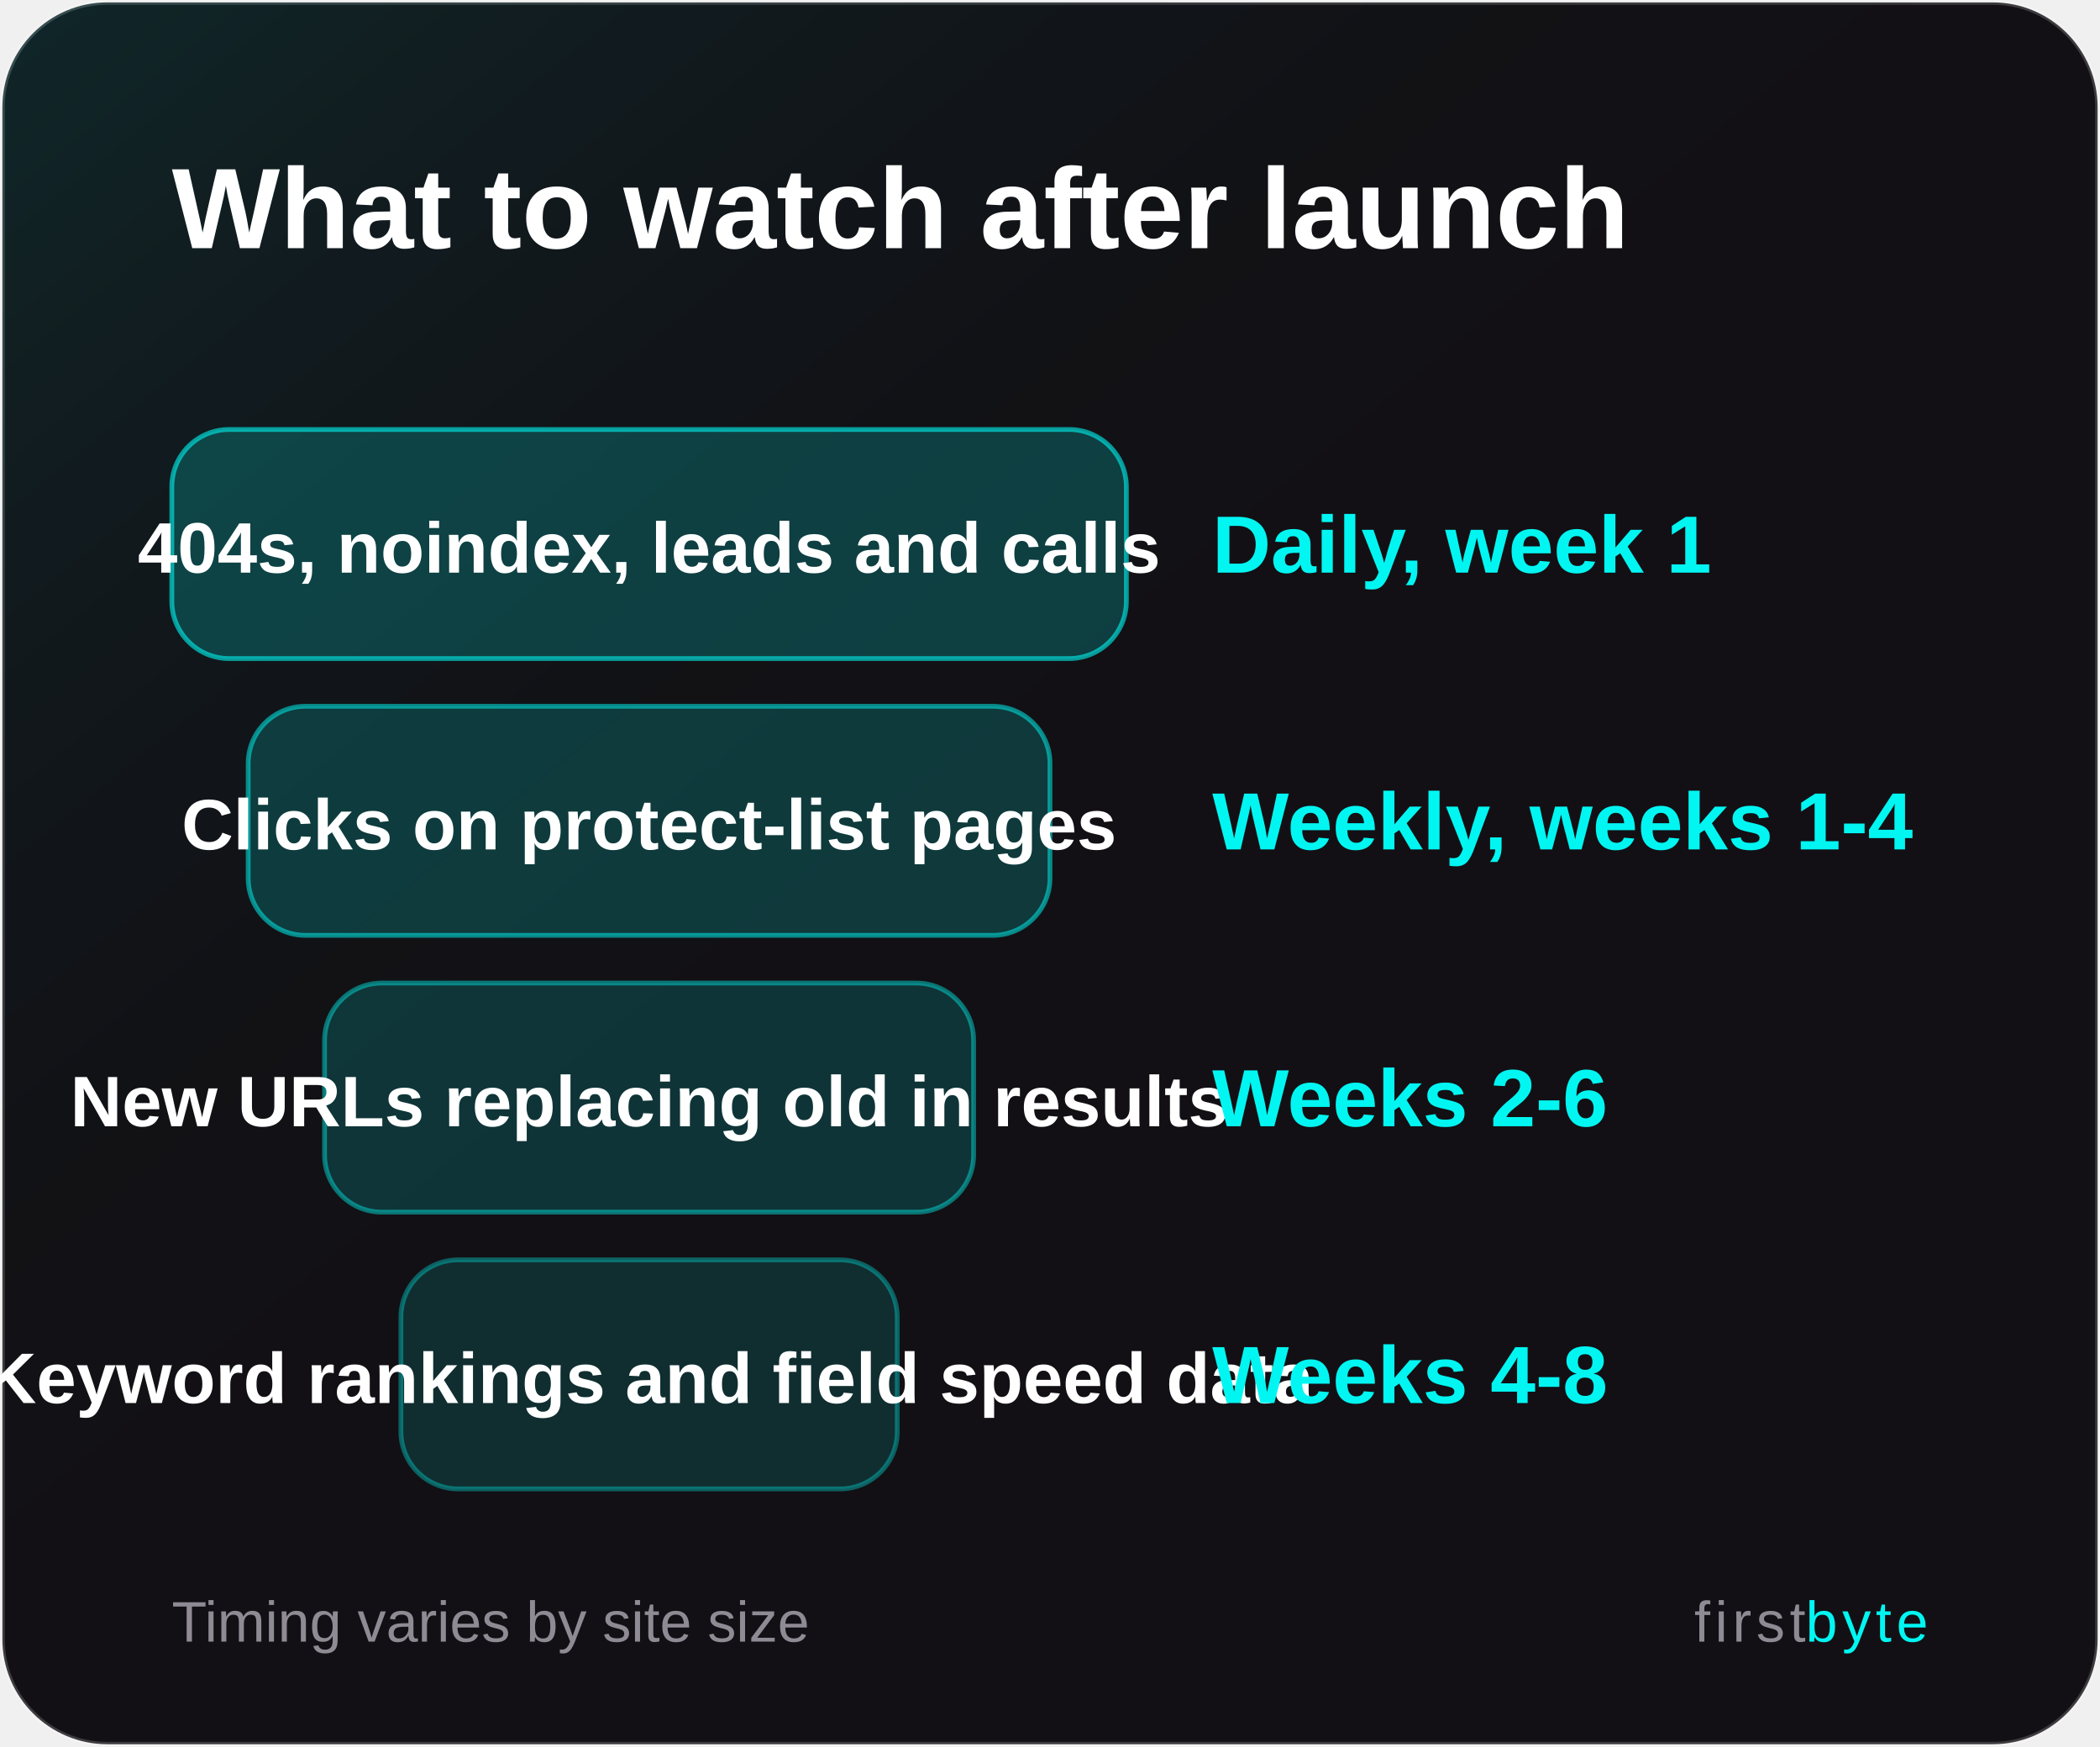
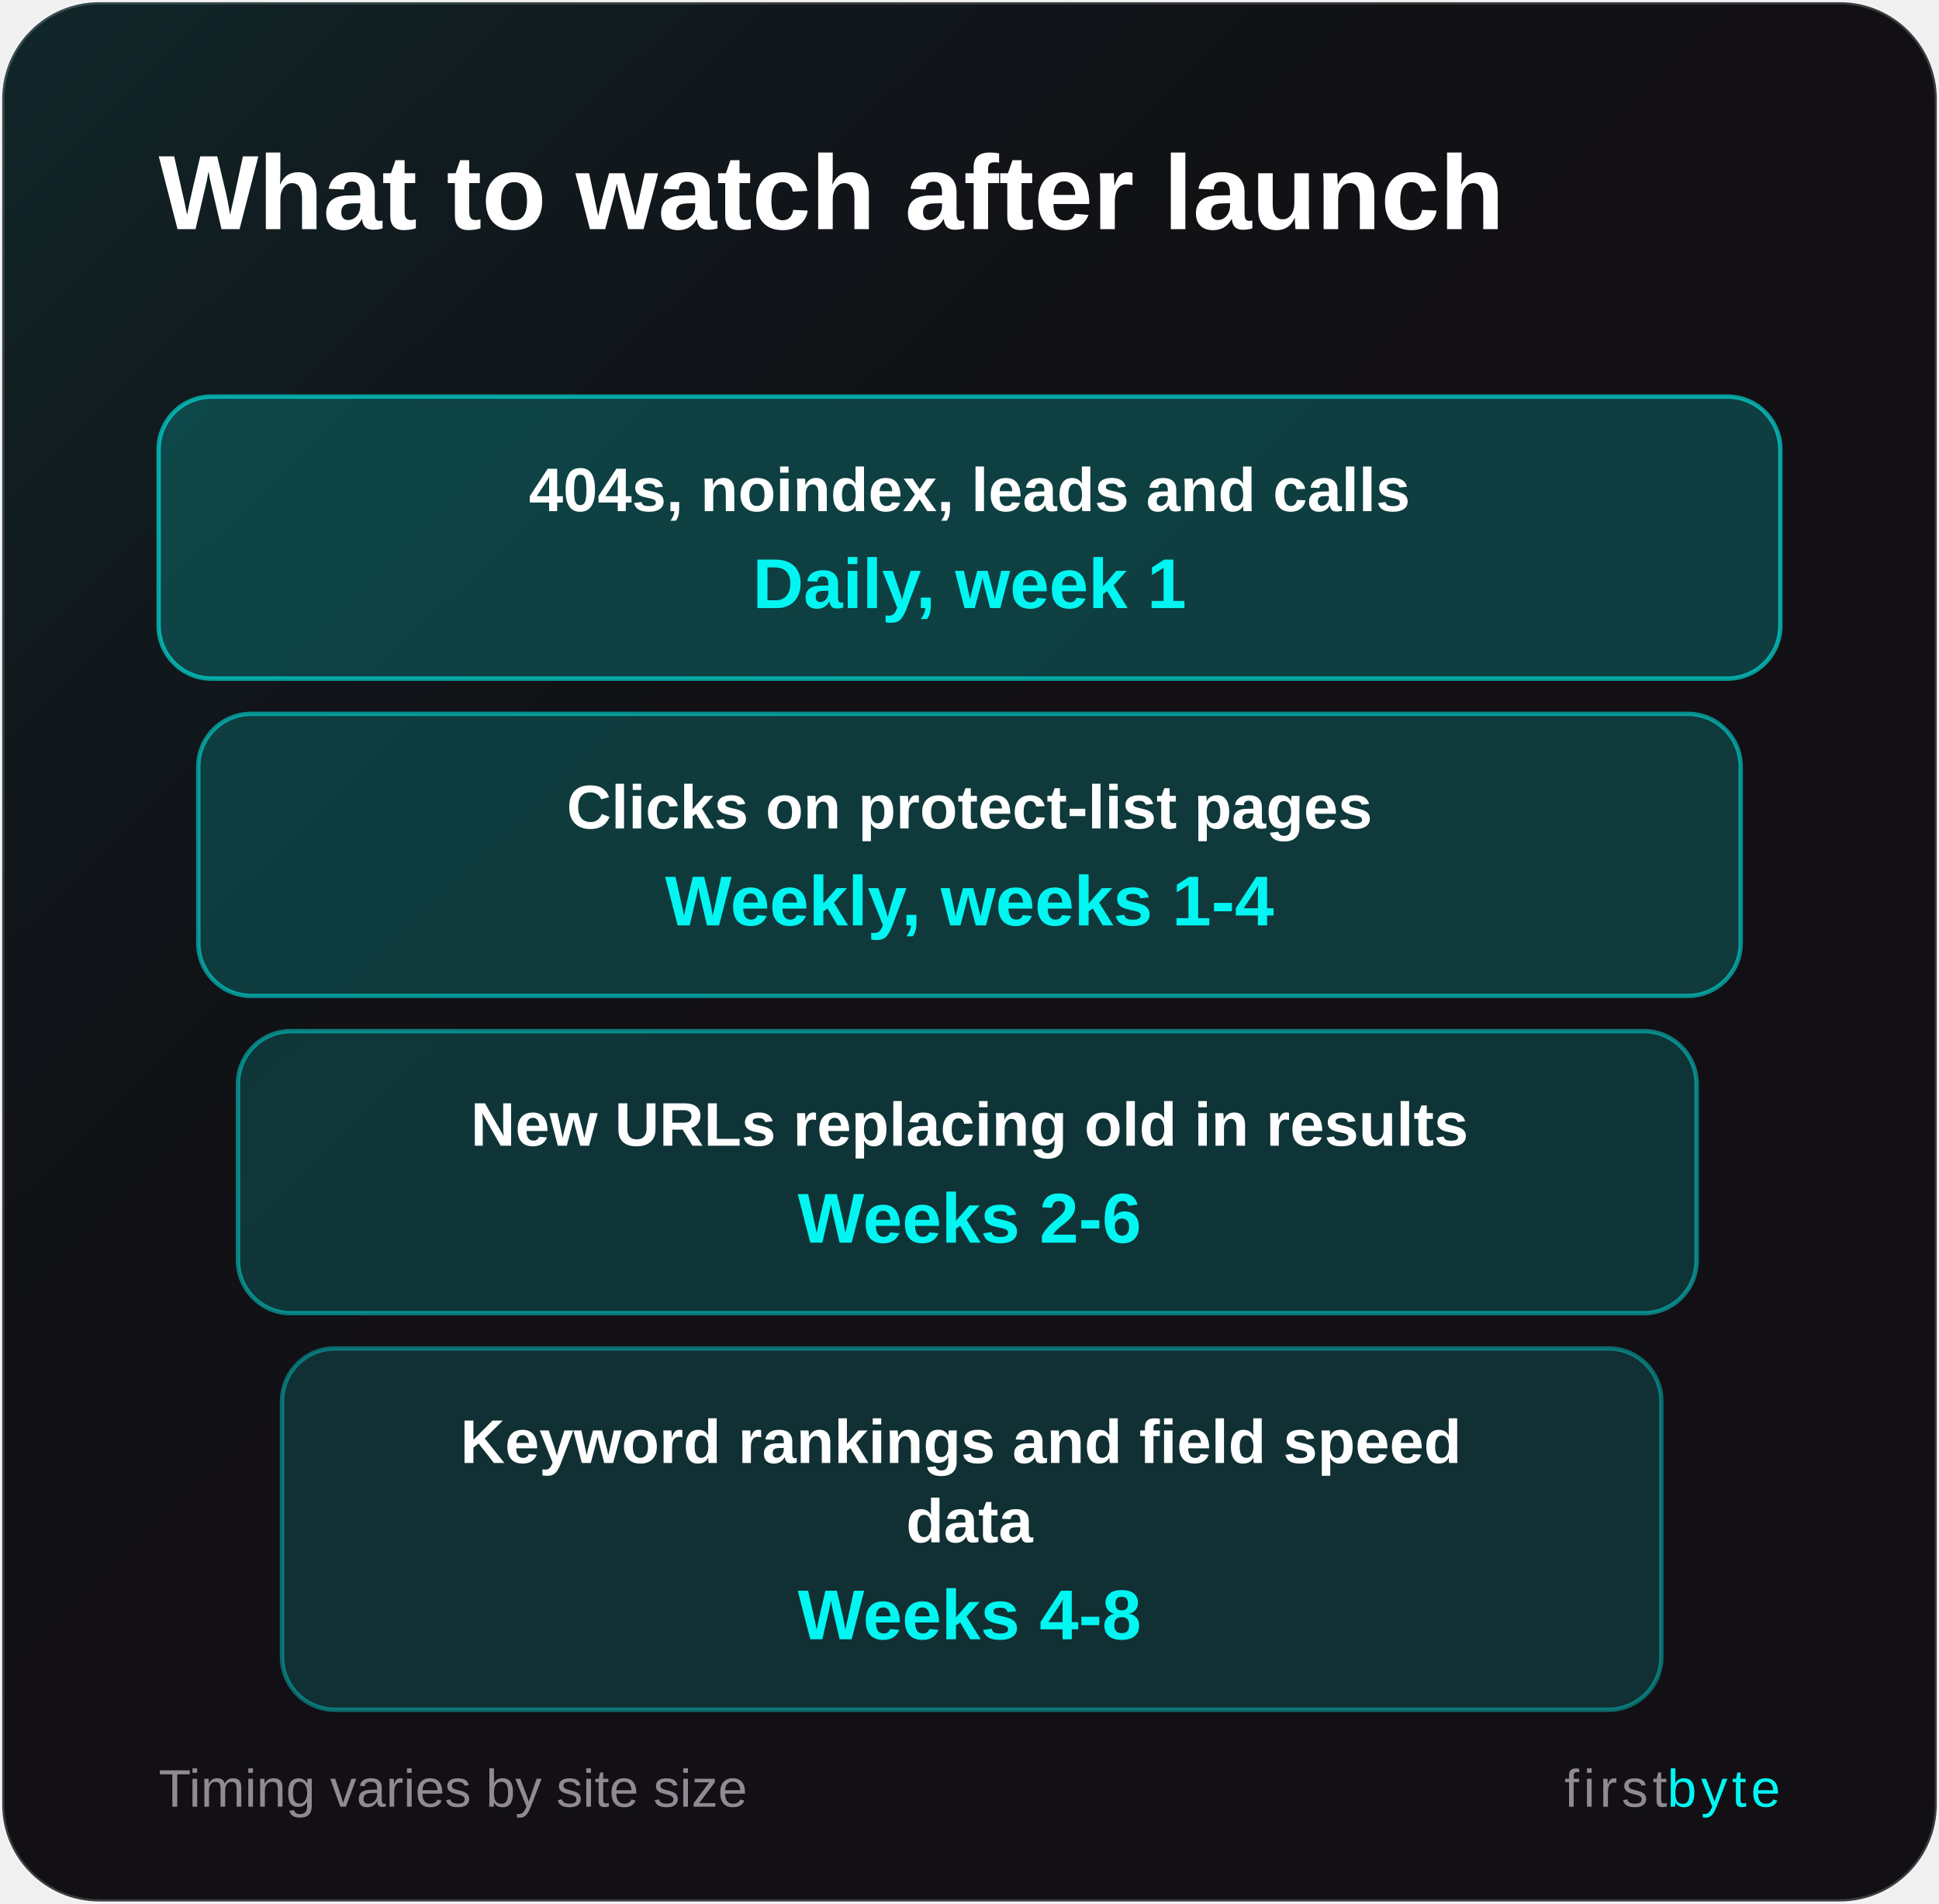
- <svg xmlns="http://www.w3.org/2000/svg" viewBox="0 0 440 366" width="440" height="366" role="img" aria-labelledby="t360206">
+ <svg xmlns="http://www.w3.org/2000/svg" viewBox="0 0 440 432" width="440" height="432" role="img" aria-labelledby="t527605">
  <defs>
-     <linearGradient id="g360206" x1="0" y1="0" x2="1" y2="1">
+     <linearGradient id="g527605" x1="0" y1="0" x2="1" y2="1">
      <stop offset="0" stop-color="#01f6f2" stop-opacity=".10" />
      <stop offset=".5" stop-color="#121014" stop-opacity="0" />
    </linearGradient>
-     <linearGradient id="bar360206" x1="0" y1="0" x2="1" y2="0">
+     <linearGradient id="bar527605" x1="0" y1="0" x2="1" y2="0">
      <stop offset="0" stop-color="#01f6f2" />
      <stop offset="1" stop-color="#3ad7ff" />
    </linearGradient>
  </defs>
-   <rect x=".5" y=".5" width="439" height="365" rx="22" fill="#121014" stroke="rgba(255,255,255,.18)" />
-   <rect x=".5" y=".5" width="439" height="365" rx="22" fill="url(#g360206)" />
+   <rect x=".5" y=".5" width="439" height="431" rx="22" fill="#121014" stroke="rgba(255,255,255,.18)" />
+   <rect x=".5" y=".5" width="439" height="431" rx="22" fill="url(#g527605)" />
  <text x="36" y="52" fill="#ffffff" font-family="'Funnel Display', Figtree, 'Helvetica Neue', Arial, sans-serif" font-size="24" font-weight="600">
    <tspan x="36" dy="0">What to watch after launch</tspan>
  </text>
-   <rect x="36" y="90" width="200" height="48" rx="12" fill="#01f6f2" fill-opacity="0.20" stroke="#01f6f2" stroke-opacity="0.60" />
-   <text x="136" y="120" text-anchor="middle" fill="#ffffff" font-family="Figtree, 'Helvetica Neue', Arial, sans-serif" font-size="15" font-weight="600">404s, noindex, leads and calls</text>
-   <text x="254" y="120" fill="#01f6f2" font-family="'Funnel Display', Figtree, 'Helvetica Neue', Arial, sans-serif" font-size="17" font-weight="600">Daily, week 1</text>
-   <rect x="52" y="148" width="168" height="48" rx="12" fill="#01f6f2" fill-opacity="0.18" stroke="#01f6f2" stroke-opacity="0.52" />
-   <text x="136" y="178" text-anchor="middle" fill="#ffffff" font-family="Figtree, 'Helvetica Neue', Arial, sans-serif" font-size="15" font-weight="600">Clicks on protect-list pages</text>
-   <text x="254" y="178" fill="#01f6f2" font-family="'Funnel Display', Figtree, 'Helvetica Neue', Arial, sans-serif" font-size="17" font-weight="600">Weekly, weeks 1-4</text>
-   <rect x="68" y="206" width="136" height="48" rx="12" fill="#01f6f2" fill-opacity="0.16" stroke="#01f6f2" stroke-opacity="0.43" />
-   <text x="136" y="236" text-anchor="middle" fill="#ffffff" font-family="Figtree, 'Helvetica Neue', Arial, sans-serif" font-size="15" font-weight="600">New URLs replacing old in results</text>
-   <text x="254" y="236" fill="#01f6f2" font-family="'Funnel Display', Figtree, 'Helvetica Neue', Arial, sans-serif" font-size="17" font-weight="600">Weeks 2-6</text>
-   <rect x="84" y="264" width="104" height="48" rx="12" fill="#01f6f2" fill-opacity="0.13" stroke="#01f6f2" stroke-opacity="0.35" />
-   <text x="136" y="294" text-anchor="middle" fill="#ffffff" font-family="Figtree, 'Helvetica Neue', Arial, sans-serif" font-size="15" font-weight="600">Keyword rankings and field speed data</text>
-   <text x="254" y="294" fill="#01f6f2" font-family="'Funnel Display', Figtree, 'Helvetica Neue', Arial, sans-serif" font-size="17" font-weight="600">Weeks 4-8</text>
-   <text x="36" y="344" fill="#8f8a93" font-family="Figtree, 'Helvetica Neue', Arial, sans-serif" font-size="12">
+   <rect x="36" y="90" width="368" height="64" rx="12" fill="#01f6f2" fill-opacity="0.20" stroke="#01f6f2" stroke-opacity="0.60" />
+   <text x="220" y="116" text-anchor="middle" fill="#ffffff" font-family="Figtree, 'Helvetica Neue', Arial, sans-serif" font-size="14" font-weight="600">
+     <tspan x="220" dy="0">404s, noindex, leads and calls</tspan>
+   </text>
+   <text x="220" y="138" text-anchor="middle" fill="#01f6f2" font-family="'Funnel Display', Figtree, 'Helvetica Neue', Arial, sans-serif" font-size="16" font-weight="600">Daily, week 1</text>
+   <rect x="45" y="162" width="350" height="64" rx="12" fill="#01f6f2" fill-opacity="0.18" stroke="#01f6f2" stroke-opacity="0.53" />
+   <text x="220" y="188" text-anchor="middle" fill="#ffffff" font-family="Figtree, 'Helvetica Neue', Arial, sans-serif" font-size="14" font-weight="600">
+     <tspan x="220" dy="0">Clicks on protect-list pages</tspan>
+   </text>
+   <text x="220" y="210" text-anchor="middle" fill="#01f6f2" font-family="'Funnel Display', Figtree, 'Helvetica Neue', Arial, sans-serif" font-size="16" font-weight="600">Weekly, weeks 1-4</text>
+   <rect x="54" y="234" width="331" height="64" rx="12" fill="#01f6f2" fill-opacity="0.16" stroke="#01f6f2" stroke-opacity="0.46" />
+   <text x="220" y="260" text-anchor="middle" fill="#ffffff" font-family="Figtree, 'Helvetica Neue', Arial, sans-serif" font-size="14" font-weight="600">
+     <tspan x="220" dy="0">New URLs replacing old in results</tspan>
+   </text>
+   <text x="220" y="282" text-anchor="middle" fill="#01f6f2" font-family="'Funnel Display', Figtree, 'Helvetica Neue', Arial, sans-serif" font-size="16" font-weight="600">Weeks 2-6</text>
+   <rect x="64" y="306" width="313" height="82" rx="12" fill="#01f6f2" fill-opacity="0.14" stroke="#01f6f2" stroke-opacity="0.38" />
+   <text x="220" y="332" text-anchor="middle" fill="#ffffff" font-family="Figtree, 'Helvetica Neue', Arial, sans-serif" font-size="14" font-weight="600">
+     <tspan x="220" dy="0">Keyword rankings and field speed</tspan>
+     <tspan x="220" dy="18">data</tspan>
+   </text>
+   <text x="220" y="372" text-anchor="middle" fill="#01f6f2" font-family="'Funnel Display', Figtree, 'Helvetica Neue', Arial, sans-serif" font-size="16" font-weight="600">Weeks 4-8</text>
+   <text x="36" y="410" fill="#8f8a93" font-family="Figtree, 'Helvetica Neue', Arial, sans-serif" font-size="12">
    <tspan x="36" dy="0">Timing varies by site size</tspan>
  </text>
-   <text x="404" y="344" text-anchor="end" fill="#8f8a93" font-family="'Funnel Display', Figtree, 'Helvetica Neue', Arial, sans-serif" font-size="12" letter-spacing="1">first<tspan fill="#01f6f2">byte</tspan>
+   <text x="404" y="410" text-anchor="end" fill="#8f8a93" font-family="'Funnel Display', Figtree, 'Helvetica Neue', Arial, sans-serif" font-size="12" letter-spacing="1">first<tspan fill="#01f6f2">byte</tspan>
  </text>
</svg>
